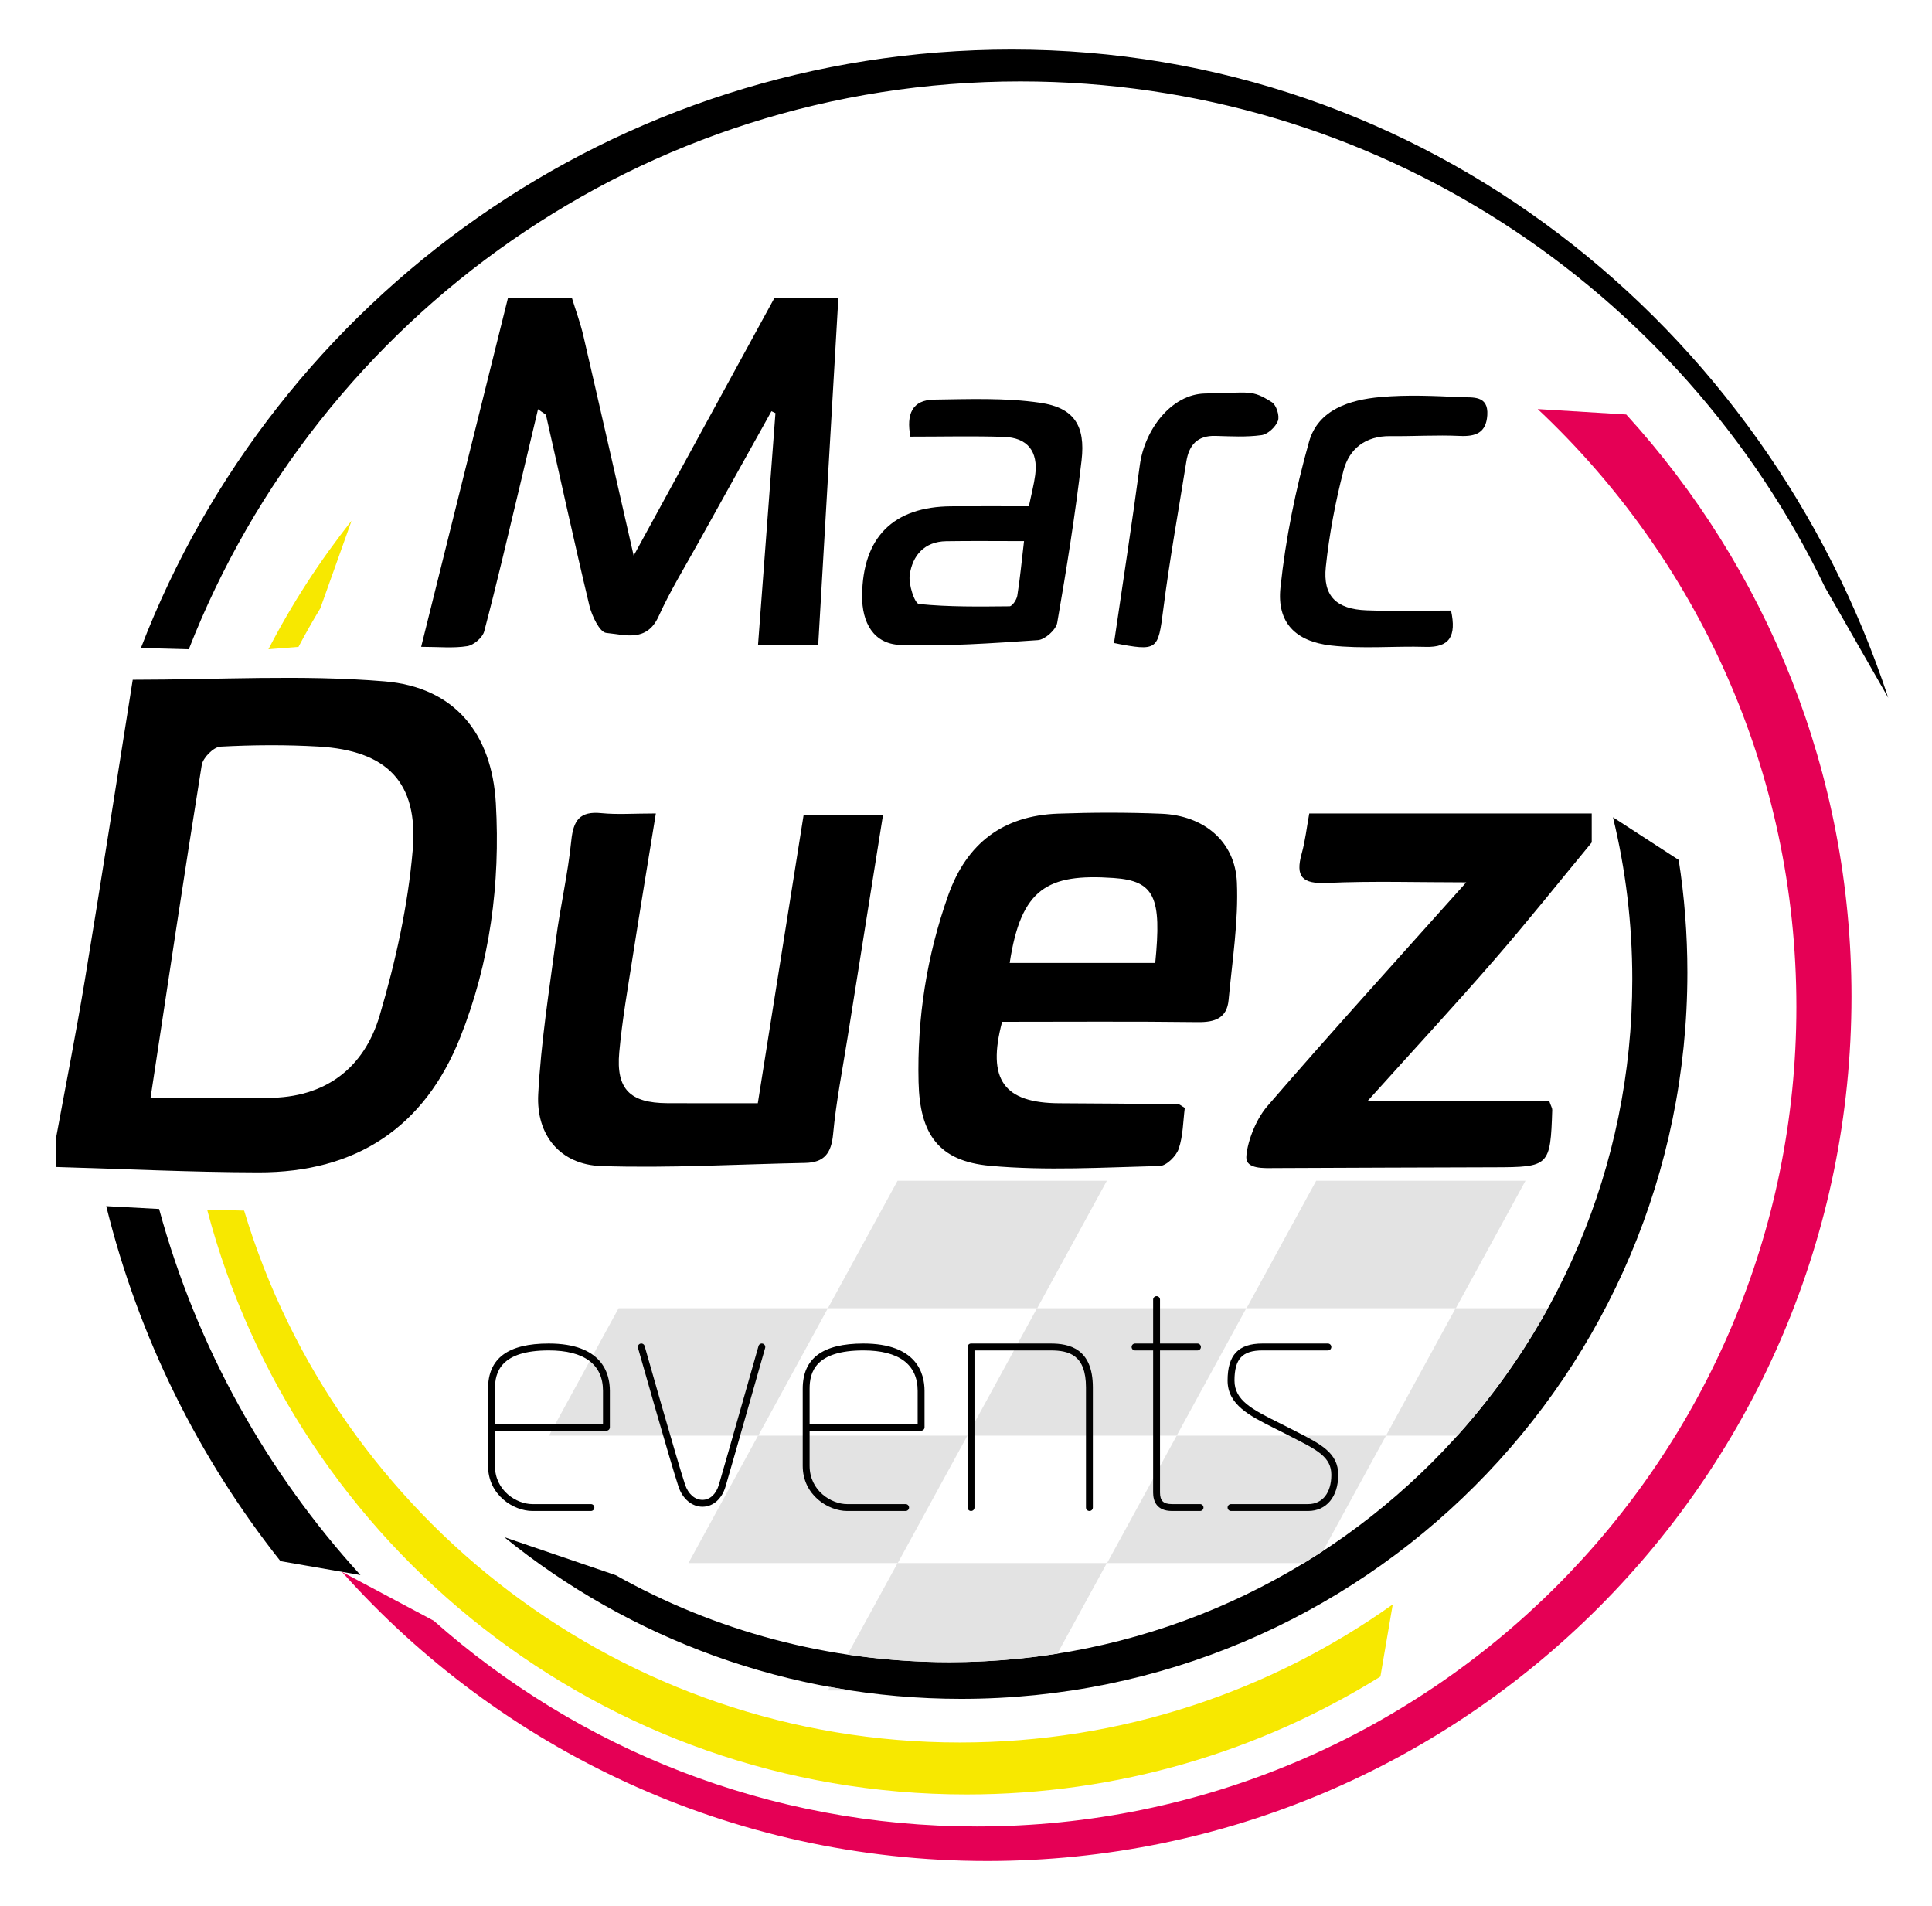
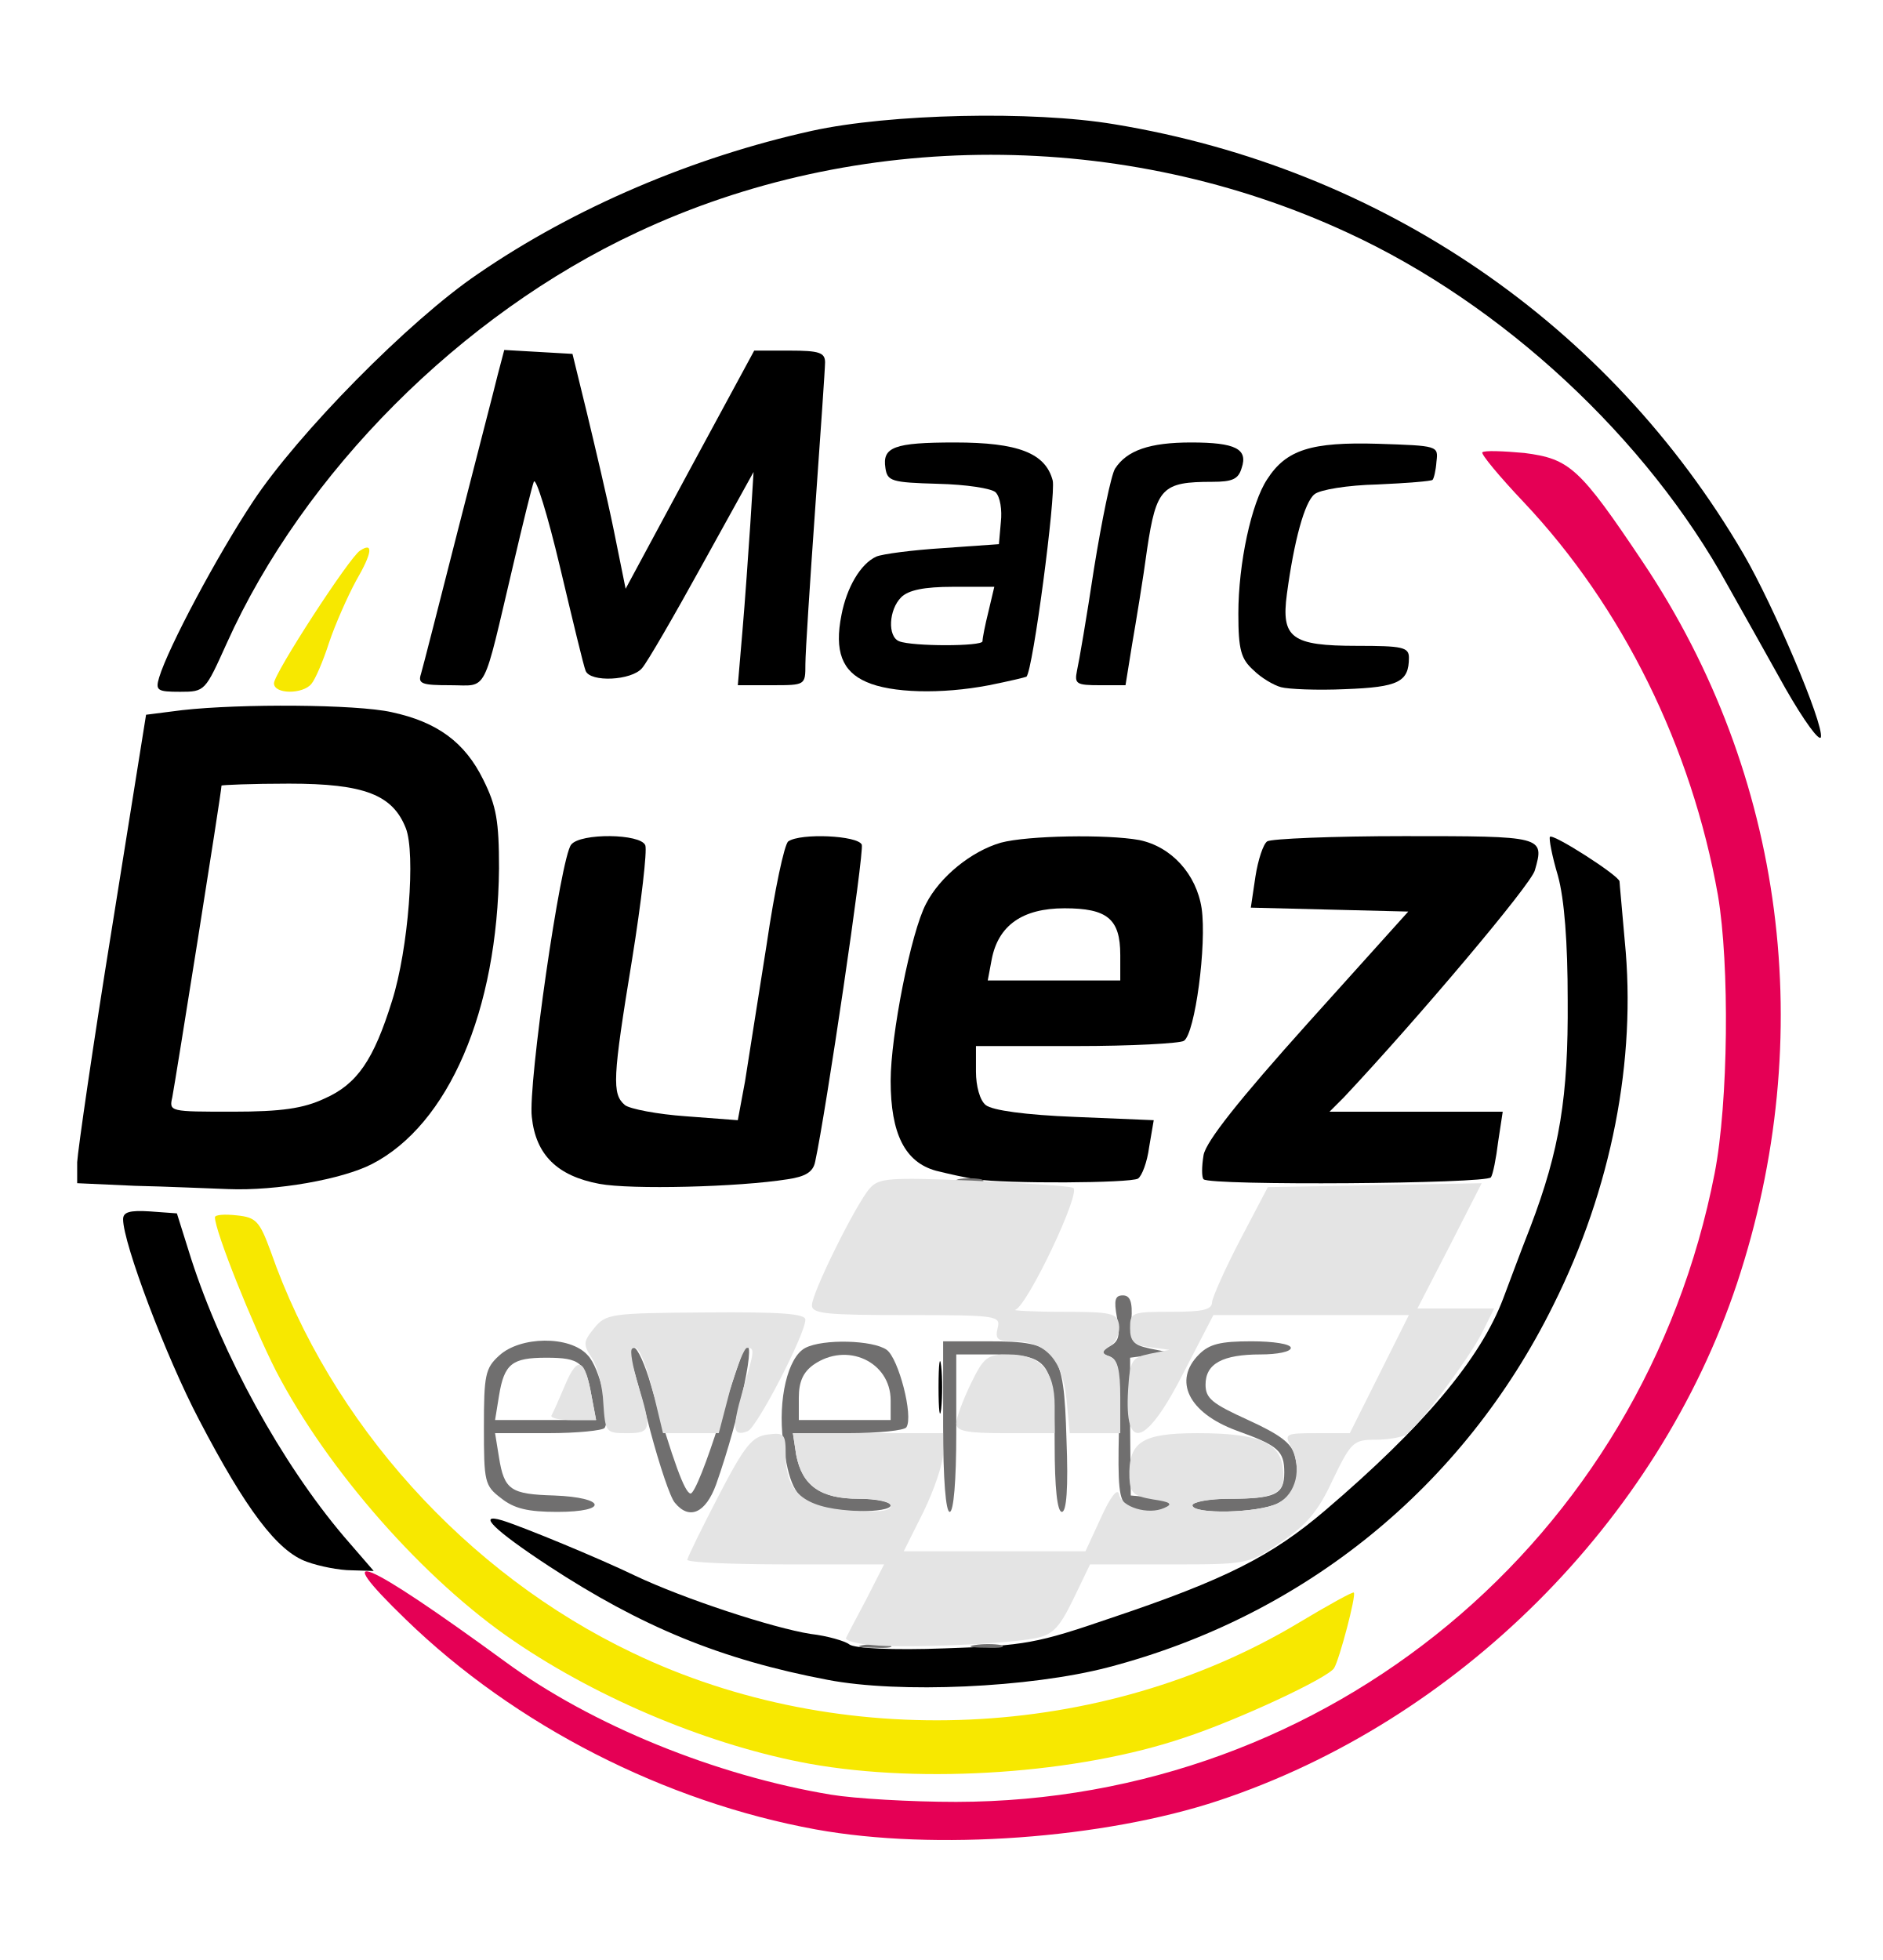
- <svg xmlns="http://www.w3.org/2000/svg" version="1.1" id="Calque_1" x="0px" y="0px" width="295.03px" height="291.012px" viewBox="0 0 295.03 291.012" enable-background="new 0 0 295.03 291.012" xml:space="preserve">
-   <g>
-     <g>
-       <path fill-rule="evenodd" clip-rule="evenodd" d="M8.558,173.758c1.474-8.038,3.067-16.056,4.398-24.117    c2.498-15.144,4.843-30.313,7.313-45.854c12.989,0,25.801-0.805,38.459,0.247c10.666,0.886,16.389,7.92,16.993,18.629    c0.694,12.258-0.88,24.307-5.467,35.797c-5.426,13.585-15.777,20.58-30.811,20.544c-10.296-0.022-20.593-0.529-30.887-0.821    C8.558,176.708,8.558,175.233,8.558,173.758z M22.99,167.624c6.186,0,12.033-0.009,17.884,0.002    c8.799,0.015,14.731-4.54,17.103-12.574c2.426-8.214,4.319-16.745,5.048-25.258c0.891-10.411-3.984-15.202-14.371-15.806    c-4.992-0.289-10.021-0.256-15.012,0.014c-1.025,0.055-2.655,1.698-2.833,2.799C28.096,133.671,25.577,150.572,22.99,167.624z" />
-       <path fill-rule="evenodd" clip-rule="evenodd" d="M128.026,45.44c-1.023,17.605-2.046,35.211-3.082,53.07    c-3.281,0-5.991,0-9.191,0c0.891-11.852,1.777-23.643,2.663-35.434c-0.203-0.098-0.406-0.194-0.609-0.291    c-3.672,6.598-7.353,13.191-11.01,19.797c-2.115,3.821-4.429,7.556-6.222,11.523c-1.818,4.023-5.209,2.794-7.993,2.53    c-1.005-0.094-2.201-2.599-2.58-4.18c-2.314-9.651-4.416-19.354-6.616-29.032c-0.048-0.212-0.433-0.348-1.225-0.946    c-0.972,4.105-1.875,7.949-2.796,11.789c-1.773,7.39-3.488,14.795-5.426,22.143c-0.248,0.943-1.598,2.089-2.58,2.246    c-2.13,0.342-4.354,0.106-7.046,0.106c4.496-18.067,8.883-35.695,13.271-53.322c3.244,0,6.489,0,9.735,0    c0.593,1.939,1.305,3.854,1.763,5.825c2.535,10.925,5.01,21.864,7.683,33.577c7.449-13.636,14.488-26.519,21.526-39.402    C121.536,45.44,124.781,45.44,128.026,45.44z" />
-       <path fill-rule="evenodd" clip-rule="evenodd" d="M243.069,128.626c-4.931,5.962-9.747,12.023-14.821,17.862    c-6.164,7.091-12.544,13.993-19.411,21.622c9.759,0,18.851,0,27.741,0c0.283,0.816,0.468,1.094,0.459,1.362    c-0.277,8.598-0.445,8.738-8.885,8.756c-11.202,0.022-22.405,0.08-33.606,0.121c-1.438,0.006-4.277,0.187-4.224-1.654    c0.056-1.841,1.215-5.491,3.23-7.824c9.878-11.438,20.054-22.619,30.354-34.149c-7.351,0-14.331-0.224-21.285,0.09    c-3.766,0.169-4.835-0.947-3.84-4.497c0.54-1.927,0.756-3.943,1.153-6.113c14.561,0,28.847,0,43.134,0    C243.069,125.676,243.069,127.15,243.069,128.626z" />
-       <path fill-rule="evenodd" clip-rule="evenodd" d="M153.03,156.012c-2.349,8.846,0.26,12.41,8.772,12.44    c6.038,0.022,12.077,0.082,18.114,0.151c0.256,0.002,0.507,0.271,1.01,0.557c-0.263,2.021-0.254,4.249-0.929,6.243    c-0.378,1.115-1.875,2.599-2.9,2.625c-8.636,0.221-17.334,0.751-25.905-0.026c-7.874-0.715-10.735-4.84-10.922-12.802    c-0.231-9.78,1.255-19.279,4.535-28.518c2.825-7.958,8.405-12.155,16.779-12.454c5.262-0.188,10.544-0.202,15.804,0.017    c6.454,0.268,11.232,4.222,11.496,10.482c0.251,5.96-0.714,11.979-1.268,17.96c-0.256,2.761-2.066,3.408-4.685,3.375    C172.939,155.936,162.943,156.012,153.03,156.012z M176.412,147.03c1-10.011-0.076-12.535-6.343-12.972    c-10.12-0.707-14.156,1.581-15.882,12.972C161.519,147.03,168.825,147.03,176.412,147.03z" />
-       <path fill-rule="evenodd" clip-rule="evenodd" d="M100.152,124.201c-1.233,7.61-2.406,14.649-3.505,21.699    c-0.767,4.918-1.636,9.832-2.082,14.78c-0.507,5.633,1.646,7.732,7.347,7.761c4.54,0.025,9.081,0.007,13.811,0.007    c2.365-14.879,4.678-29.434,6.992-43.99c4.184,0,7.945,0,12.123,0c-1.837,11.532-3.63,22.749-5.41,33.97    c-0.778,4.909-1.75,9.803-2.208,14.742c-0.271,2.916-1.359,4.331-4.252,4.389c-10.385,0.205-20.784,0.828-31.151,0.48    c-6.222-0.21-9.962-4.659-9.627-10.976c0.418-7.883,1.658-15.728,2.697-23.567c0.671-5.065,1.841-10.073,2.354-15.15    c0.315-3.104,1.297-4.523,4.581-4.193C94.29,124.399,96.801,124.201,100.152,124.201z" />
-       <path fill-rule="evenodd" clip-rule="evenodd" d="M157.115,77.299c0.393-1.896,0.777-3.321,0.967-4.772    c0.473-3.613-1.175-5.71-4.803-5.824c-4.693-0.149-9.396-0.036-14.256-0.036c-0.647-3.432,0.264-5.608,3.625-5.655    c5.401-0.076,10.88-0.294,16.189,0.481c5.17,0.755,6.944,3.488,6.326,8.802c-0.967,8.299-2.288,16.562-3.72,24.796    c-0.183,1.06-1.872,2.573-2.949,2.646c-6.99,0.479-14.016,0.978-21.004,0.732c-4.141-0.146-5.871-3.465-5.84-7.504    c0.073-8.927,4.75-13.612,13.633-13.663C149.104,77.28,152.925,77.299,157.115,77.299z M156.376,82.619    c-4.298,0-8.094-0.047-11.889,0.015c-3.338,0.054-5.15,2.194-5.568,5.148c-0.204,1.453,0.761,4.372,1.418,4.438    c4.575,0.463,9.209,0.396,13.824,0.35c0.415-0.004,1.088-1.005,1.187-1.617C155.762,88.378,156.004,85.777,156.376,82.619z" />
-       <path fill-rule="evenodd" clip-rule="evenodd" d="M221.583,93.217c0.852,3.935-0.228,5.656-3.871,5.55    c-4.82-0.143-9.692,0.336-14.456-0.21c-5.447-0.623-8.28-3.518-7.722-8.825c0.79-7.51,2.319-15.02,4.369-22.295    c1.384-4.913,6.228-6.397,10.879-6.814c4.087-0.368,8.24-0.181,12.353,0.018c1.691,0.083,4.189-0.349,3.986,2.753    c-0.18,2.691-1.754,3.282-4.219,3.166c-3.521-0.167-7.062,0.07-10.591,0.028c-3.768-0.043-6.289,1.913-7.159,5.291    c-1.237,4.805-2.169,9.732-2.689,14.663c-0.472,4.456,1.596,6.466,6.213,6.642C212.916,93.344,217.167,93.217,221.583,93.217z" />
-       <path fill-rule="evenodd" clip-rule="evenodd" d="M170.115,98.183c1.352-9.247,2.746-18.193,3.944-27.167    c0.724-5.408,4.81-10.854,9.984-10.936c6.877-0.108,7.058-0.652,10.185,1.331c0.685,0.434,1.203,2.085,0.92,2.841    c-0.354,0.943-1.55,2.054-2.507,2.188c-2.313,0.322-4.7,0.179-7.055,0.115c-2.735-0.074-4.021,1.403-4.42,3.898    c-1.203,7.523-2.563,15.027-3.526,22.582C176.845,99.282,176.81,99.485,170.115,98.183z" />
-     </g>
-     <g>
-       <path fill-rule="evenodd" clip-rule="evenodd" d="M256.35,131.298c0.872,5.602,1.325,11.343,1.325,17.189    c0,61.251-49.653,110.904-110.9,110.904c-26.436,0-50.71-9.25-69.765-24.687l17.006,5.798    c15.071,8.462,32.458,13.285,50.972,13.285c57.587,0,104.273-46.686,104.273-104.274c0-8.521-1.022-16.802-2.95-24.729    L256.35,131.298z" />
-       <g>
-         <path fill="none" d="M222.546,219.203h-10.893l-9.62,17.602C209.615,231.84,216.509,225.917,222.546,219.203z" />
-         <polygon fill="none" points="147.726,219.203 158.361,199.745 126.427,199.745 115.792,219.203    " />
-         <polygon fill="#E3E3E3" points="147.726,219.203 179.687,219.203 190.322,199.745 158.389,199.745 169.024,180.287      137.062,180.287 126.427,199.745 158.361,199.745    " />
-         <path fill="#E3E3E3" d="M126.427,258.119h3.664c-1.126-0.17-2.251-0.345-3.364-0.549L126.427,258.119z" />
-         <path fill="#E3E3E3" d="M161.467,252.487l7.557-13.827h-31.933l10.635-19.457h-31.934l10.635-19.458H94.465l-10.635,19.458     h31.933l-10.634,19.457h31.933l-7.63,13.963c5.075,0.759,10.268,1.165,15.556,1.165     C150.595,253.788,156.099,253.34,161.467,252.487z" />
-         <path fill="#E3E3E3" d="M211.654,219.203h-31.962l-10.635,19.457h30.05c0.987-0.6,1.961-1.222,2.927-1.855L211.654,219.203z" />
-         <path fill="#E3E3E3" d="M200.99,180.287l-10.634,19.458h31.932l-10.634,19.458h10.893c5.317-5.914,9.968-12.439,13.833-19.458     h-14.062l10.636-19.458H200.99z" />
-         <path d="M155.822,12.431c54.116,0,100.867,31.541,122.871,77.242l9.652,16.864C269.644,49.699,217.612,7.566,154.513,7.566     c-60.665,0-112.473,37.932-132.995,91.373l7.312,0.197C48.664,48.383,98.043,12.431,155.822,12.431z" />
-         <path d="M24.296,184.593l-8.072-0.434c4.946,20.083,14.154,38.49,26.607,54.206l12.214,2.121     C40.73,224.774,30.041,205.703,24.296,184.593z" />
-         <path fill="#E50055" d="M234.82,62.458c24.314,22.832,39.502,55.271,39.502,91.257c0,69.124-56.037,125.16-125.161,125.16     c-31.812,0-60.851-11.868-82.932-31.417l-14.018-7.462c24.175,27.094,59.358,44.154,98.526,44.154     c72.9,0,131.998-59.098,131.998-131.998c0-34.228-13.027-65.412-34.396-88.866L234.82,62.458z" />
-         <path fill="#F7E800" d="M31.63,184.692c13.529,51.394,60.318,89.293,115.957,89.293c23.199,0,44.859-6.589,63.211-17.997     l1.886-11.019c-18.651,13.275-41.465,21.083-66.103,21.083c-51.585,0-95.176-34.228-109.302-81.211L31.63,184.692z" />
-         <path fill="#F7E800" d="M53.684,79.52c-4.837,6.085-9.096,12.649-12.692,19.61l4.589-0.363c1.054-1.999,2.165-3.962,3.333-5.888     L53.684,79.52z" />
-       </g>
-     </g>
-     <g>
-       <path d="M116.481,205.156c-0.284-0.08-0.571,0.083-0.65,0.362c-0.05,0.175-4.982,17.542-6.046,21.163    c-0.422,1.438-1.349,2.307-2.477,2.327c-0.014,0-0.027,0-0.041,0c-1.158,0-2.174-0.895-2.658-2.346    c-1.165-3.497-6.123-20.968-6.172-21.145c-0.079-0.278-0.37-0.441-0.65-0.362c-0.279,0.08-0.441,0.371-0.362,0.65    c0.051,0.176,5.014,17.67,6.187,21.189c0.623,1.868,2.054,3.064,3.657,3.064c0.02,0,0.039,0,0.059,0    c1.588-0.028,2.917-1.21,3.467-3.083c1.065-3.625,6-20.996,6.05-21.171C116.922,205.527,116.759,205.236,116.481,205.156z" />
-       <path d="M83.797,205.137c-6.236,0-9.269,2.257-9.269,6.902v11.767c0,4.504,3.932,6.902,6.771,6.902h8.94    c0.291,0,0.525-0.235,0.525-0.525c0-0.291-0.234-0.526-0.525-0.526h-8.94c-2.397,0-5.719-2.032-5.719-5.851v-5.357h17.026    c0.29,0,0.525-0.235,0.525-0.525v-5.556C93.132,209.667,91.919,205.137,83.797,205.137z M92.081,217.396h-16.5v-5.357    c0-2.511,0.852-5.851,8.217-5.851c5.419,0,8.283,2.137,8.283,6.179V217.396z" />
-       <path d="M131.851,205.137c-6.237,0-9.27,2.257-9.27,6.902v11.767c0,4.504,3.932,6.902,6.771,6.902h8.94    c0.291,0,0.526-0.235,0.526-0.525c0-0.291-0.235-0.526-0.526-0.526h-8.94c-2.396,0-5.719-2.032-5.719-5.851v-5.357h17.025    c0.291,0,0.526-0.235,0.526-0.525v-5.556C141.185,209.667,139.972,205.137,131.851,205.137z M140.133,217.396h-16.5v-5.357    c0-2.511,0.852-5.851,8.218-5.851c5.419,0,8.282,2.137,8.282,6.179V217.396z" />
-       <path d="M160.445,205.137h-12.16c-0.291,0-0.526,0.234-0.526,0.525v24.521c0,0.29,0.235,0.525,0.526,0.525    c0.29,0,0.525-0.235,0.525-0.525v-23.994h11.635c2.801,0,5.391,0.685,5.391,5.653v18.341c0,0.29,0.235,0.525,0.526,0.525    s0.525-0.235,0.525-0.525v-18.341C166.887,205.832,163.21,205.137,160.445,205.137z" />
-       <path d="M183.255,229.656h-4.272c-1.325,0-1.841-0.497-1.841-1.775v-21.692h5.72c0.29,0,0.525-0.235,0.525-0.526    s-0.235-0.525-0.525-0.525h-5.72v-6.705c0-0.291-0.234-0.526-0.525-0.526s-0.526,0.235-0.526,0.526v6.705h-2.761    c-0.29,0-0.525,0.234-0.525,0.525s0.235,0.526,0.525,0.526h2.761v21.692c0,1.289,0.503,2.827,2.893,2.827h4.272    c0.291,0,0.526-0.235,0.526-0.525C183.782,229.892,183.546,229.656,183.255,229.656z" />
-       <path d="M197.781,218.494l-1.071-0.546c-0.53-0.273-1.05-0.534-1.557-0.787c-3.854-1.928-6.638-3.32-6.638-6.371    c0-3.312,1.197-4.602,4.272-4.602h9.991c0.291,0,0.526-0.235,0.526-0.526s-0.235-0.525-0.526-0.525h-9.991    c-3.683,0-5.325,1.743-5.325,5.653c0,3.7,3.346,5.373,7.22,7.312c0.503,0.252,1.02,0.511,1.546,0.781l1.075,0.55    c3.871,1.969,6.002,3.053,6.002,5.754c0,2.757-1.359,4.47-3.55,4.47h-11.767c-0.29,0-0.526,0.235-0.526,0.526    c0,0.29,0.236,0.525,0.526,0.525h11.767c2.795,0,4.602-2.167,4.602-5.521C204.357,221.841,201.741,220.51,197.781,218.494z" />
-     </g>
+ <svg xmlns="http://www.w3.org/2000/svg" version="1.1" id="Layer_1" x="0px" y="0px" width="219.5px" height="228.5px" viewBox="64.5 55.5 219.5 228.5" enable-background="new 64.5 55.5 219.5 228.5" xml:space="preserve">
+   <g id="layer1">
+     <path d="M161,251.34c-12.467-2.37-21.723-6.195-32.584-13.309c-6.271-4.13-8.414-6.195-5.354-5.277   c2.448,0.765,11.167,4.359,15.451,6.425c5.813,2.754,16.139,6.119,20.499,6.808c1.988,0.229,4.054,0.842,4.513,1.224   c0.612,0.459,5.048,0.688,11.091,0.459c9.408-0.306,10.861-0.612,19.352-3.519c13.462-4.513,18.815-7.266,25.012-12.544   c11.474-9.79,18.128-17.669,20.805-24.782c0.612-1.606,1.988-5.354,3.136-8.261c3.442-9.025,4.437-15.221,4.36-26.465   c0-6.73-0.383-11.779-1.147-14.533c-0.688-2.294-1.071-4.359-0.918-4.513c0.383-0.382,8.031,4.513,8.107,5.201   c0,0.229,0.307,3.365,0.612,6.961c1.377,13.844-1.529,28.836-8.337,42.451c-10.479,21.188-29.065,36.255-51.937,42.222   C184.559,252.258,169.337,252.947,161,251.34z" />
+     <path d="M100.269,237.572c-3.442-1.224-7.113-6.119-12.544-16.521c-3.901-7.419-8.873-20.651-8.873-23.405   c0-0.842,0.765-1.07,3.136-0.918l3.136,0.229l1.683,5.354c3.595,11.091,10.479,23.711,17.822,32.354l3.442,3.978l-2.601-0.076   C104.093,238.567,101.722,238.107,100.269,237.572z" />
+     <path d="M173.927,217.227c0-2.753,0.153-3.824,0.306-2.447c0.153,1.3,0.153,3.595,0,4.972   C174.08,221.051,173.927,219.979,173.927,217.227z" />
+     <path d="M80.229,193.744l-6.731-0.305v-2.448c0.077-1.377,1.836-13.614,4.054-27.307l3.978-24.858l4.207-0.536   c6.807-0.765,20.27-0.688,24.4,0.23c5.354,1.147,8.566,3.519,10.708,7.878c1.53,3.06,1.836,4.819,1.836,10.326   c-0.153,16.598-5.89,29.906-14.839,34.496c-3.442,1.759-11.091,3.136-16.751,2.906C88.795,194.051,83.9,193.821,80.229,193.744z    M102.334,183.572c3.824-1.684,5.736-4.514,7.878-11.397c1.912-6.042,2.754-17.21,1.606-20.116c-1.53-3.9-4.819-5.201-13.615-5.201   c-4.359,0-7.878,0.153-7.878,0.229c0,0.765-5.431,34.802-5.737,36.332c-0.382,1.683-0.306,1.683,7.037,1.683   C97.362,185.102,99.886,184.719,102.334,183.572z" />
+     <path d="M134.382,193.516c-4.895-0.918-7.419-3.366-7.878-7.803c-0.458-3.747,3.366-30.289,4.589-31.742   c1.071-1.377,8.108-1.3,8.644,0.076c0.229,0.612-0.459,6.578-1.53,13.233c-2.295,13.997-2.372,15.756-0.842,17.057   c0.612,0.458,3.825,1.071,7.113,1.3l6.043,0.459l0.841-4.513c0.383-2.524,1.53-9.638,2.524-15.986   c0.918-6.271,2.065-11.702,2.524-12.009c1.453-0.994,8.107-0.688,8.566,0.383c0.306,0.842-4.207,31.36-5.431,36.943   c-0.229,1.225-1.147,1.76-3.213,2.065C150.598,193.897,138.054,194.204,134.382,193.516z" />
+     <path d="M178.287,192.979c-1.071-0.153-3.136-0.611-4.666-0.994c-3.595-0.994-5.278-4.283-5.278-10.479   c0-5.277,2.372-17.363,4.131-20.652c1.606-3.136,5.277-6.119,8.72-7.113c3.136-0.841,12.391-0.994,16.139-0.306   c3.748,0.765,6.654,3.978,7.267,7.955c0.612,4.206-0.765,14.608-2.065,15.45c-0.459,0.306-6.195,0.612-12.544,0.612h-11.702v2.983   c0,1.682,0.458,3.364,1.146,3.9c0.766,0.611,4.59,1.147,10.402,1.376l9.179,0.383l-0.535,3.137c-0.229,1.759-0.842,3.365-1.3,3.671   C196.262,193.439,181.805,193.516,178.287,192.979z M195.114,166.821c0-4.207-1.53-5.431-6.502-5.431   c-4.896,0-7.725,1.988-8.489,5.966l-0.46,2.447h7.726h7.726V166.821z" />
+     <path d="M204.828,192.979c-0.229-0.229-0.229-1.452,0-2.83c0.306-1.605,4.13-6.425,12.161-15.374l11.703-13.003l-9.179-0.229   l-9.178-0.229l0.534-3.595c0.307-1.988,0.918-3.824,1.378-4.131c0.458-0.306,7.648-0.611,15.985-0.611   c16.216,0,16.369,0,15.222,3.978c-0.383,1.605-13.845,17.516-22.259,26.465l-1.683,1.683h10.097h10.097l-0.536,3.519   c-0.229,1.912-0.611,3.824-0.841,4.13C237.871,193.516,205.517,193.744,204.828,192.979z" />
+     <path d="M272.674,135.767c-2.143-3.824-5.125-9.179-6.732-12.009c-9.407-17.133-26.234-32.813-44.362-41.15   c-26.083-12.085-57.137-12.085-82.837,0c-20.499,9.561-38.856,27.995-47.805,47.882c-2.524,5.583-2.524,5.66-5.431,5.66   c-2.677,0-2.907-0.153-2.448-1.683c1.071-3.518,6.731-14.15,10.938-20.499c5.201-7.878,18.204-21.111,26.235-26.542   c11.244-7.725,25.088-13.615,38.932-16.674c9.026-1.989,25.7-2.371,35.262-0.765c31.131,5.125,57.672,23.252,73.353,50.1   c3.518,6.042,9.331,19.734,9.025,21.34C276.65,142.039,274.815,139.515,272.674,135.767z" />
+     <path d="M165.513,135.002c-2.829-1.224-3.748-3.595-2.906-7.802c0.612-3.212,2.218-5.966,4.054-6.807   c0.688-0.306,4.207-0.765,7.802-0.994l6.502-0.459l0.229-2.601c0.152-1.377-0.076-2.907-0.612-3.442   c-0.458-0.459-3.441-0.918-6.73-0.994c-5.431-0.153-5.89-0.306-6.119-1.836c-0.383-2.447,0.994-2.983,8.107-2.983   c7.344,0,10.556,1.224,11.397,4.436c0.382,1.683-2.295,22.105-3.06,22.871c-0.153,0.076-2.065,0.535-4.36,0.994   C174.232,136.455,168.42,136.302,165.513,135.002z M179.052,130.259c0-0.382,0.306-1.912,0.688-3.442l0.688-2.906h-4.818   c-3.365,0-5.201,0.382-6.042,1.224c-1.453,1.453-1.606,4.589-0.23,5.125C170.867,130.872,179.052,130.872,179.052,130.259z" />
+     <path d="M213.854,135.613c-0.841-0.229-2.295-1.07-3.213-1.988c-1.452-1.3-1.759-2.371-1.759-6.578c0-5.89,1.53-12.926,3.366-15.68   c2.218-3.442,5.124-4.36,12.926-4.13c6.961,0.229,7.037,0.229,6.808,2.065c-0.077,1.071-0.306,1.989-0.459,2.142   c-0.152,0.153-2.982,0.383-6.425,0.535c-3.442,0.077-6.73,0.612-7.344,1.147c-1.146,0.918-2.37,5.354-3.212,11.626   c-0.688,5.125,0.535,6.042,8.184,6.042c5.278,0,6.043,0.153,6.043,1.376c0,2.831-1.224,3.442-7.419,3.672   C218.061,135.996,214.694,135.843,213.854,135.613z" />
+     <path d="M113.578,134.084c0.229-0.765,2.142-8.261,4.283-16.674c2.142-8.414,4.284-16.598,4.666-18.204l0.765-2.907l3.977,0.229   l3.978,0.229l1.683,6.884c0.917,3.824,2.371,9.943,3.136,13.691l1.377,6.807l7.496-13.92l7.496-13.845h4.131   c3.441,0,4.13,0.229,4.13,1.377c0,0.688-0.535,8.337-1.147,16.98c-0.611,8.643-1.147,16.827-1.147,18.204   c0,2.448,0,2.448-3.9,2.448h-3.978l0.535-6.272c0.306-3.518,0.688-9.102,0.918-12.467l0.383-6.119l-5.967,10.785   c-3.289,5.966-6.425,11.396-7.037,12.085c-1.224,1.453-6.042,1.683-6.578,0.306c-0.229-0.535-1.53-5.966-2.983-12.085   s-2.83-10.555-3.06-9.943s-1.3,4.972-2.371,9.561c-3.671,15.527-2.906,14.15-7.343,14.15   C113.73,135.384,113.195,135.231,113.578,134.084z" />
+     <path d="M190.066,133.701c0.229-0.994,1.147-6.348,1.988-11.932c0.918-5.661,1.988-10.861,2.447-11.626   c1.377-2.142,4.054-3.06,8.873-3.06c5.201,0,6.654,0.765,5.89,2.983c-0.383,1.301-1.071,1.606-3.442,1.606   c-5.812,0-6.501,0.688-7.572,7.802c-0.459,3.442-1.3,8.49-1.76,11.167l-0.765,4.743h-2.982   C189.989,135.384,189.76,135.231,190.066,133.701z" />
+   </g>
+   <g id="layer2">
+     <path fill="#E50055" d="M159.624,268.78c-17.593-3.213-35.032-12.086-47.806-24.477c-9.255-8.949-4.895-7.114,11.55,4.895   c10.096,7.42,24.629,13.31,38.015,15.527c2.754,0.459,9.332,0.842,14.609,0.842c43.369-0.077,80.083-30.52,88.42-73.275   c1.606-8.262,1.76-24.323,0.383-32.432c-3.06-17.21-11.091-33.578-22.641-45.816c-2.83-2.983-5.048-5.66-4.818-5.813   c0.229-0.229,2.371-0.153,4.895,0.077c5.278,0.688,6.426,1.682,13.845,12.773c16.521,24.707,20.499,55.225,10.938,84.061   c-9.255,27.765-32.583,51.018-60.426,60.272C193.202,269.851,173.544,271.304,159.624,268.78z" />
+   </g>
+   <g id="layer3">
+     <path fill="#F7E800" d="M158.936,261.131c-11.397-2.065-24.4-7.419-34.497-14.303c-10.479-7.113-21.723-19.888-27.766-31.514   c-2.753-5.431-7.113-16.292-7.113-17.898c0-0.306,1.147-0.383,2.524-0.229c2.295,0.229,2.677,0.688,3.978,4.207   c6.961,19.964,22.793,37.556,42.222,46.811c24.247,11.627,54.689,10.25,77.636-3.518c3.442-2.065,6.349-3.672,6.425-3.52   c0.306,0.307-1.683,7.803-2.295,8.797c-0.688,1.146-11.167,6.042-17.439,8.107C190.219,262.278,172.168,263.502,158.936,261.131z" />
+     <path fill="#F7E800" d="M96.444,135.155c0-1.147,8.796-14.686,10.02-15.451c1.606-1.071,1.453,0.229-0.459,3.519   c-0.994,1.835-2.448,5.125-3.136,7.19c-0.688,2.141-1.606,4.283-2.065,4.818C99.81,136.455,96.444,136.455,96.444,135.155z" />
+   </g>
+   <g id="layer4">
+     <path fill="#706F6F" d="M165.131,247.286c0.918-0.153,2.294-0.153,3.06,0c0.688,0.229-0.076,0.383-1.76,0.307   C164.748,247.593,164.137,247.439,165.131,247.286z" />
+     <path fill="#706F6F" d="M178.134,247.286c0.918-0.153,2.294-0.153,3.06,0c0.688,0.229-0.076,0.383-1.76,0.307   C177.751,247.593,177.14,247.439,178.134,247.286z" />
+     <path fill="#706F6F" d="M122.909,230.153c-1.912-1.453-1.989-1.912-1.989-8.261c0-6.043,0.153-6.885,1.759-8.337   c2.448-2.295,8.261-2.372,10.326-0.077c1.454,1.453,2.754,7.267,1.989,8.49c-0.229,0.306-3.212,0.612-6.578,0.612h-6.195   l0.459,2.83c0.612,3.824,1.377,4.283,6.425,4.437c6.042,0.229,6.425,1.912,0.382,1.912   C126.045,231.76,124.439,231.377,122.909,230.153z M133.464,218.221c-0.688-3.9-1.3-4.436-5.277-4.436s-4.896,0.688-5.507,4.436   l-0.459,2.83h5.89H134L133.464,218.221z" />
+     <path fill="#706F6F" d="M143.179,230.688c-0.536-0.612-1.76-4.283-2.83-8.261c-0.995-3.9-2.065-7.725-2.295-8.414   c-0.229-0.765-0.077-1.376,0.382-1.376c0.382,0,1.301,1.988,1.989,4.436c2.601,8.873,3.901,12.468,4.59,12.545   c0.459,0,1.912-3.748,3.365-8.338c1.453-4.513,2.753-8.413,2.906-8.566c1.606-2.064-0.535,8.031-3.289,15.833   C146.773,231.912,144.861,232.754,143.179,230.688z" />
+     <path fill="#706F6F" d="M159.394,230.994c-2.142-0.918-2.982-2.523-3.595-7.495c-0.611-4.818,0.535-9.79,2.601-10.861   s7.878-0.918,9.484,0.229c1.377,0.994,3.137,7.726,2.295,9.025c-0.229,0.382-3.289,0.688-6.808,0.688h-6.425l0.383,2.523   c0.688,3.596,2.83,5.125,7.267,5.125c2.064,0,3.747,0.383,3.747,0.765C168.343,231.912,161.688,231.912,159.394,230.994z    M168.343,218.757c0-4.514-5.124-6.885-9.025-4.131c-1.147,0.842-1.683,1.912-1.683,3.824v2.601h5.354h5.354V218.757z" />
+     <path fill="#706F6F" d="M174.462,221.816v-9.944h5.278c8.184,0,8.796,0.842,9.102,11.397c0.229,5.736,0,8.49-0.535,8.49   s-0.842-2.754-0.842-7.879c0-9.638-0.535-10.479-7.113-10.479h-4.359v9.179c0,5.583-0.307,9.179-0.765,9.179   C174.769,231.76,174.462,227.935,174.462,221.816z" />
+     <path fill="#706F6F" d="M195.879,230.994c-0.918-0.611-1.071-2.294-0.918-8.796c0.153-6.884,0-8.107-1.07-8.566   c-1.147-0.383-1.147-0.536,0.076-1.224c0.994-0.536,1.147-1.301,0.765-3.289c-0.382-2.065-0.229-2.601,0.688-2.601   c0.842,0,1.147,0.765,0.994,2.83c-0.152,2.6,0.076,2.906,2.142,3.365l2.295,0.459l-2.295,0.306l-2.294,0.307v8.031l0.076,8.031   l2.447,0.229c1.377,0.153,2.295,0.612,2.065,0.994C200.239,231.988,197.332,231.912,195.879,230.994z" />
+     <path fill="#706F6F" d="M203.527,230.994c0-0.382,1.836-0.765,4.131-0.765c5.507,0,6.578-0.458,6.578-3.06   c0-2.523-0.688-3.136-5.584-4.896c-5.583-2.064-7.419-5.812-4.359-8.872c1.224-1.224,2.523-1.53,6.119-1.53   c2.523,0,4.589,0.307,4.589,0.766c0,0.458-1.605,0.765-3.519,0.765c-4.437,0-6.425,1.071-6.425,3.518   c0,1.607,0.765,2.219,4.972,4.131c3.671,1.684,5.048,2.678,5.431,4.131c0.688,2.83,0.076,4.513-1.988,5.584   C211.177,231.912,203.527,232.065,203.527,230.994z" />
+     <path fill="#706F6F" d="M176.222,192.979c0.688-0.153,1.912-0.153,2.677,0c0.688,0.229,0.077,0.383-1.377,0.383   C176.068,193.362,175.456,193.209,176.222,192.979z" />
+   </g>
+   <g id="layer5">
+     <path fill="#E4E4E4" d="M166.201,247.286c-1.836-0.153-3.212-0.535-3.059-0.841c0.152-0.307,1.223-2.371,2.37-4.513l2.065-4.054   h-11.473c-6.272,0-11.474-0.229-11.474-0.536c0.076-0.382,1.683-3.671,3.671-7.495c3.06-5.891,3.901-6.885,5.737-7.113   c1.912-0.229,2.065-0.077,2.065,2.37c0,4.36,2.064,6.119,7.572,6.502c3.136,0.229,4.665,0.077,4.665-0.536   c0-0.534-1.453-0.841-3.747-0.841c-4.437,0-6.578-1.529-7.267-5.125l-0.383-2.523h8.72h8.796v2.294c0,1.301-1.07,4.36-2.294,6.885   l-2.295,4.589h10.555h10.633l1.835-3.978c1.071-2.371,1.912-3.441,2.065-2.677c0.307,1.529,3.442,2.447,5.278,1.606   c1.07-0.459,0.765-0.688-1.301-0.995c-2.295-0.382-2.677-0.765-2.753-2.523c-0.153-4.207,1.452-5.201,7.954-5.201   c7.037,0,9.638,1.071,9.943,4.131c0.383,2.829-0.765,3.518-6.119,3.518c-2.447,0-4.437,0.383-4.437,0.765   c0,1.071,7.649,0.918,9.944-0.229c2.141-1.071,2.906-4.131,1.529-6.655c-0.765-1.453-0.611-1.529,3.06-1.529h3.824l3.442-6.884   l3.441-6.885h-11.396h-11.396l-3.366,6.502c-4.436,8.796-7.037,9.637-6.577,2.219c0.229-3.442,0.382-3.748,2.523-4.207l2.295-0.459   l-2.295-0.306c-1.836-0.23-2.294-0.689-2.294-2.219c0-1.836,0.152-1.912,4.818-1.912c3.671,0,4.742-0.229,4.742-1.147   c0.076-0.611,1.53-3.9,3.289-7.267l3.213-6.119l12.467-0.229l12.468-0.229l-3.747,7.342l-3.749,7.267h4.514h4.436l-1.453,2.906   c-1.529,2.983-7.343,10.786-8.796,11.78c-0.459,0.305-2.064,0.611-3.595,0.611c-2.524,0-2.83,0.229-4.972,4.666   c-1.683,3.672-3.06,5.277-6.043,7.266c-3.824,2.602-3.824,2.602-13.003,2.602h-9.255l-1.989,4.13   c-1.683,3.442-2.447,4.13-4.589,4.513C181.193,247.21,169.873,247.669,166.201,247.286z" />
+     <path fill="#E4E4E4" d="M134.841,219.062c-0.077-1.912-0.688-4.207-1.3-5.201c-1.071-1.606-1.071-1.913,0.229-3.519   c1.377-1.683,1.912-1.759,13.003-1.836c8.796-0.076,11.626,0.153,11.626,0.842c0,1.683-5.66,12.62-6.73,13.003   c-1.76,0.688-1.836-0.307-0.612-4.59c1.453-4.895,1.453-5.124,0.535-5.124c-0.306,0-1.224,2.218-1.988,4.972l-1.301,4.972h-3.288   h-3.213l-0.994-4.131c-1.071-4.437-1.989-6.425-2.601-5.736c-0.306,0.229,0.076,2.142,0.688,4.206   c1.606,5.278,1.53,5.661-1.3,5.661C135.147,222.581,135.071,222.505,134.841,219.062z" />
+     <path fill="#E4E4E4" d="M175.992,221.434c0-0.611,0.765-2.677,1.683-4.59c1.53-3.135,1.912-3.441,4.437-3.441   c3.671,0,5.354,1.912,5.354,5.966v3.213h-5.736C177.216,222.581,175.992,222.352,175.992,221.434z" />
+     <path fill="#E4E4E4" d="M188.842,218.604c-0.459-4.59-2.447-6.731-6.119-6.731c-1.912,0-2.218-0.229-1.912-1.529   c0.383-1.454,0-1.53-10.632-1.53c-9.331,0-11.015-0.152-11.015-1.146c0-1.454,5.125-11.78,6.731-13.615   c1.071-1.225,2.219-1.301,11.933-0.918c5.966,0.307,11.243,0.611,11.778,0.841c1.071,0.307-5.277,13.692-6.73,14.228   c-0.383,0.076,2.065,0.229,5.507,0.229c5.66,0,6.349,0.153,6.578,1.453c0.153,0.842-0.229,1.912-0.918,2.447   c-1.147,0.765-1.147,0.918-0.076,1.378c0.841,0.305,1.147,1.529,1.147,4.665v4.207h-2.983h-2.906L188.842,218.604z" />
+     <path fill="#E4E4E4" d="M128.799,220.516c0.229-0.383,0.918-1.988,1.606-3.596c1.453-3.441,2.295-3.059,3.06,1.301l0.536,2.83   h-2.754C129.717,221.051,128.646,220.822,128.799,220.516z" />
  </g>
</svg>
